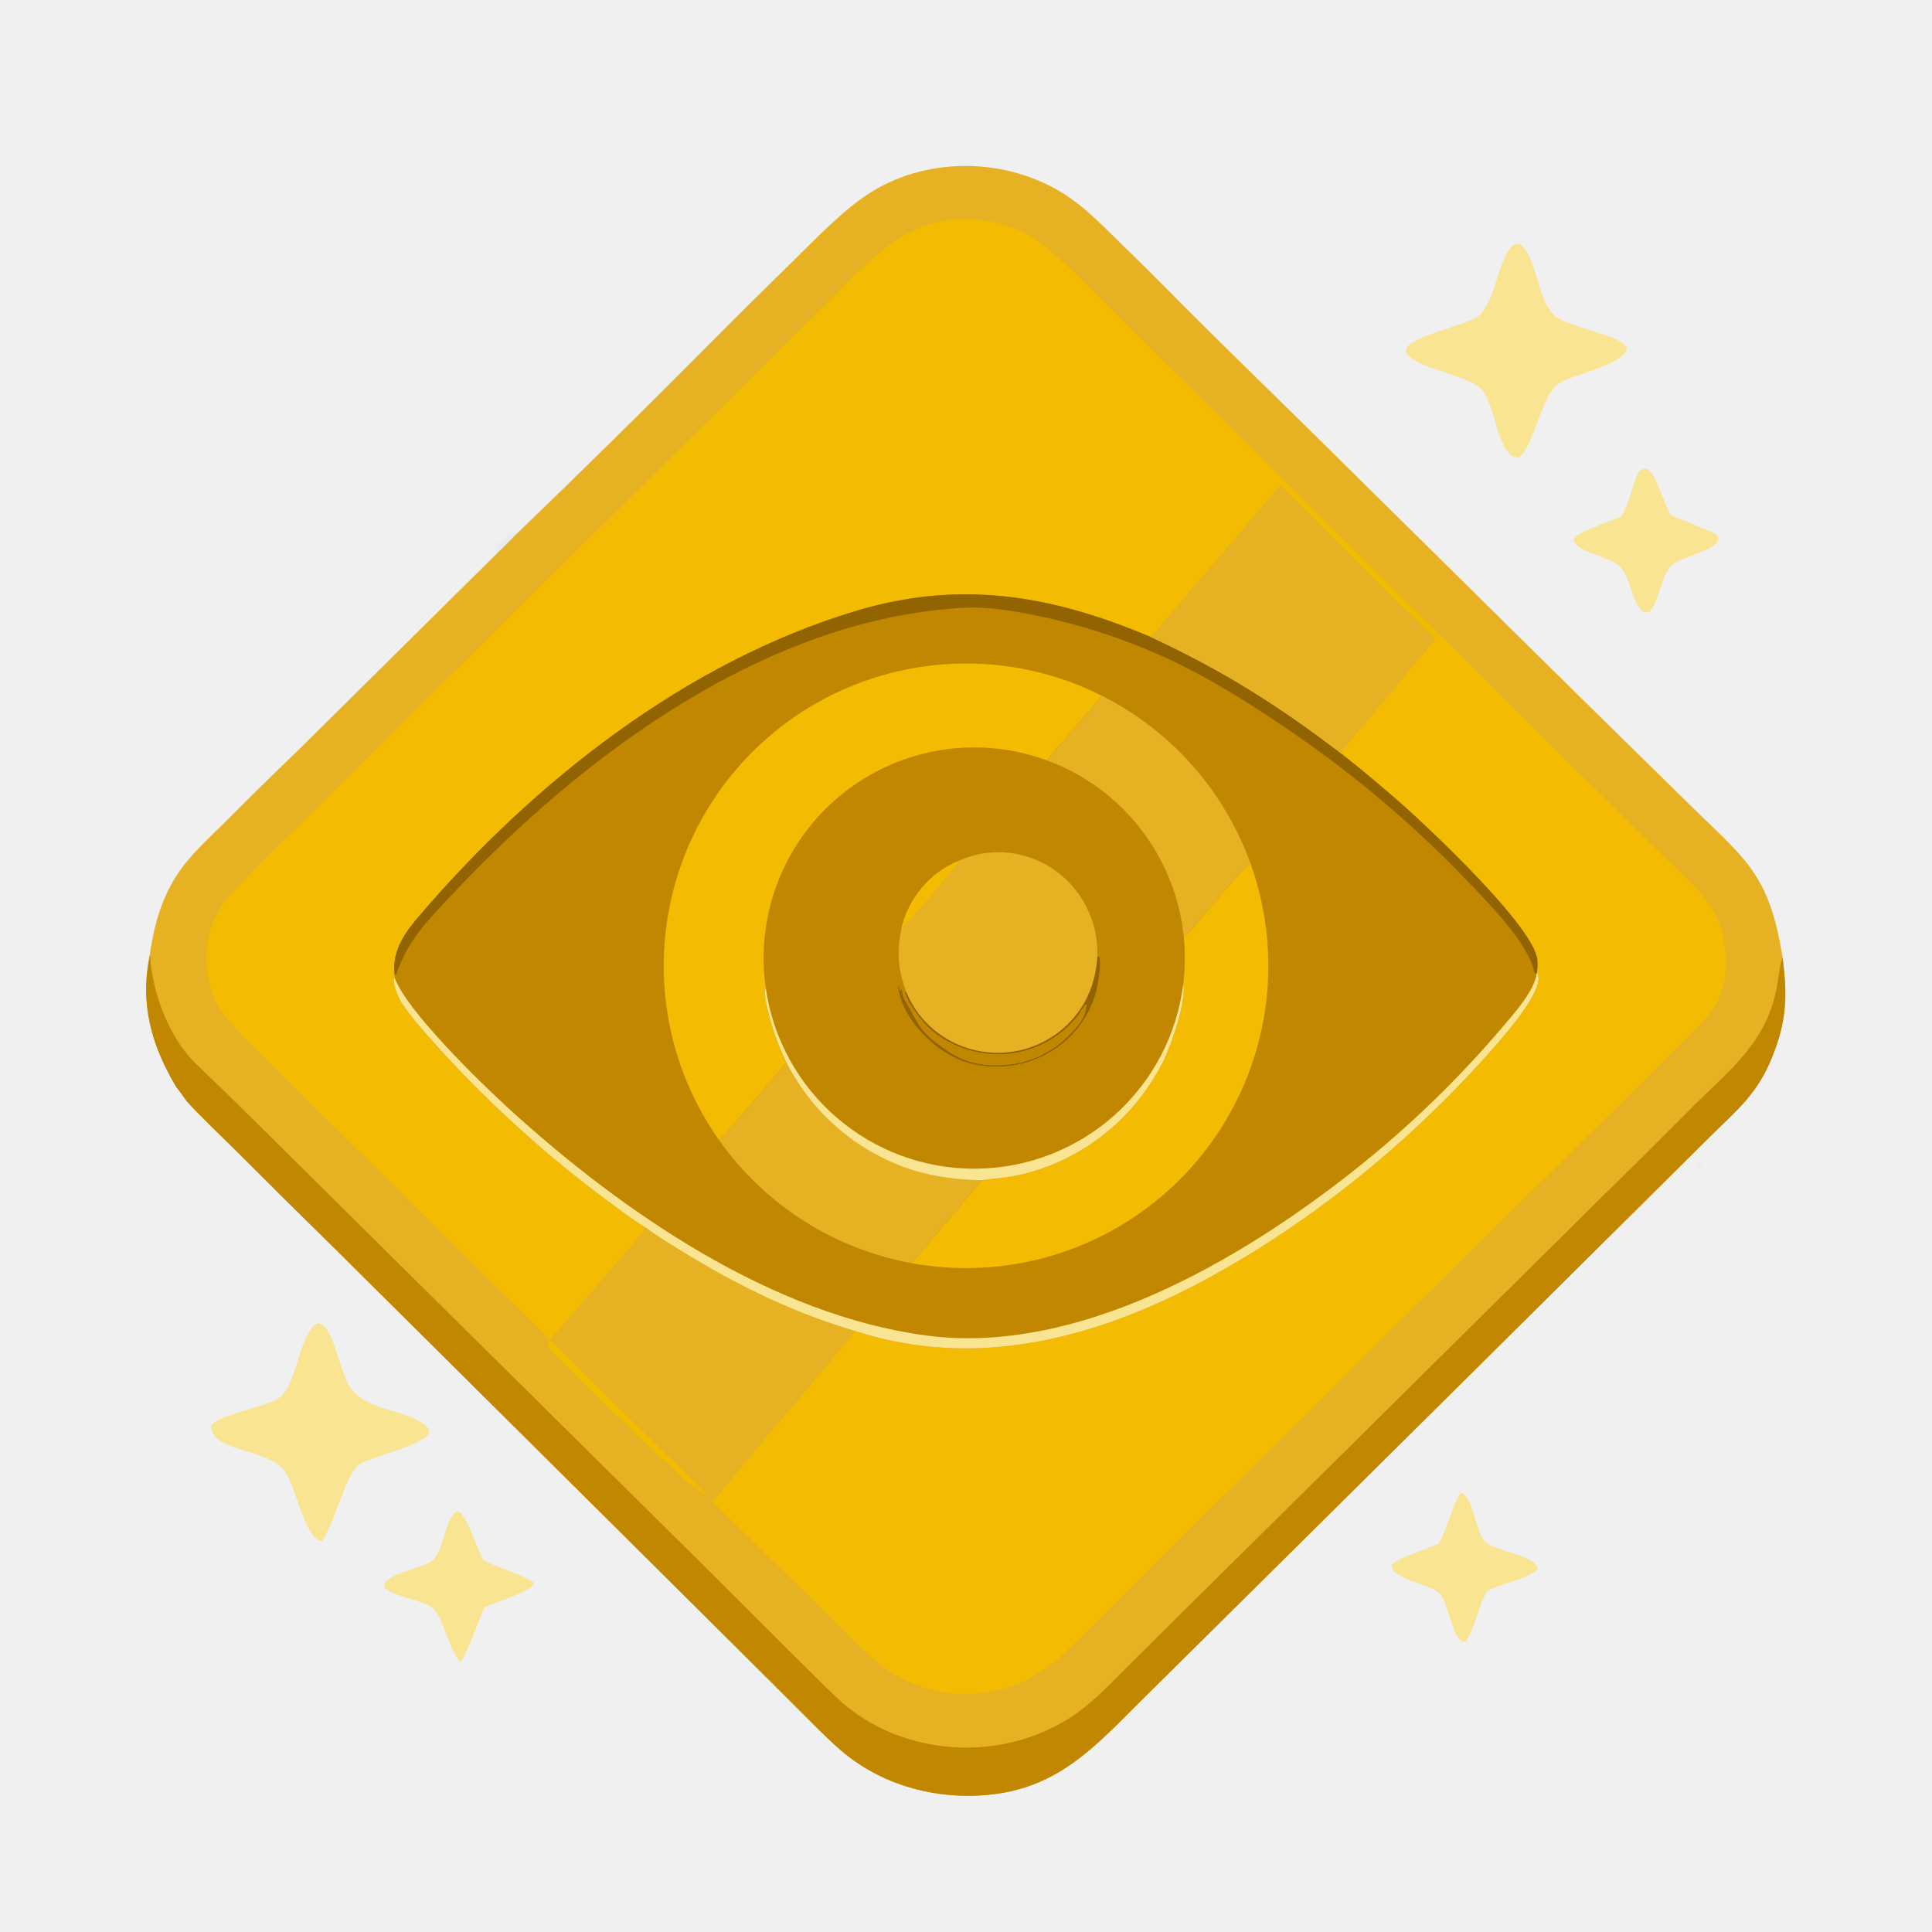
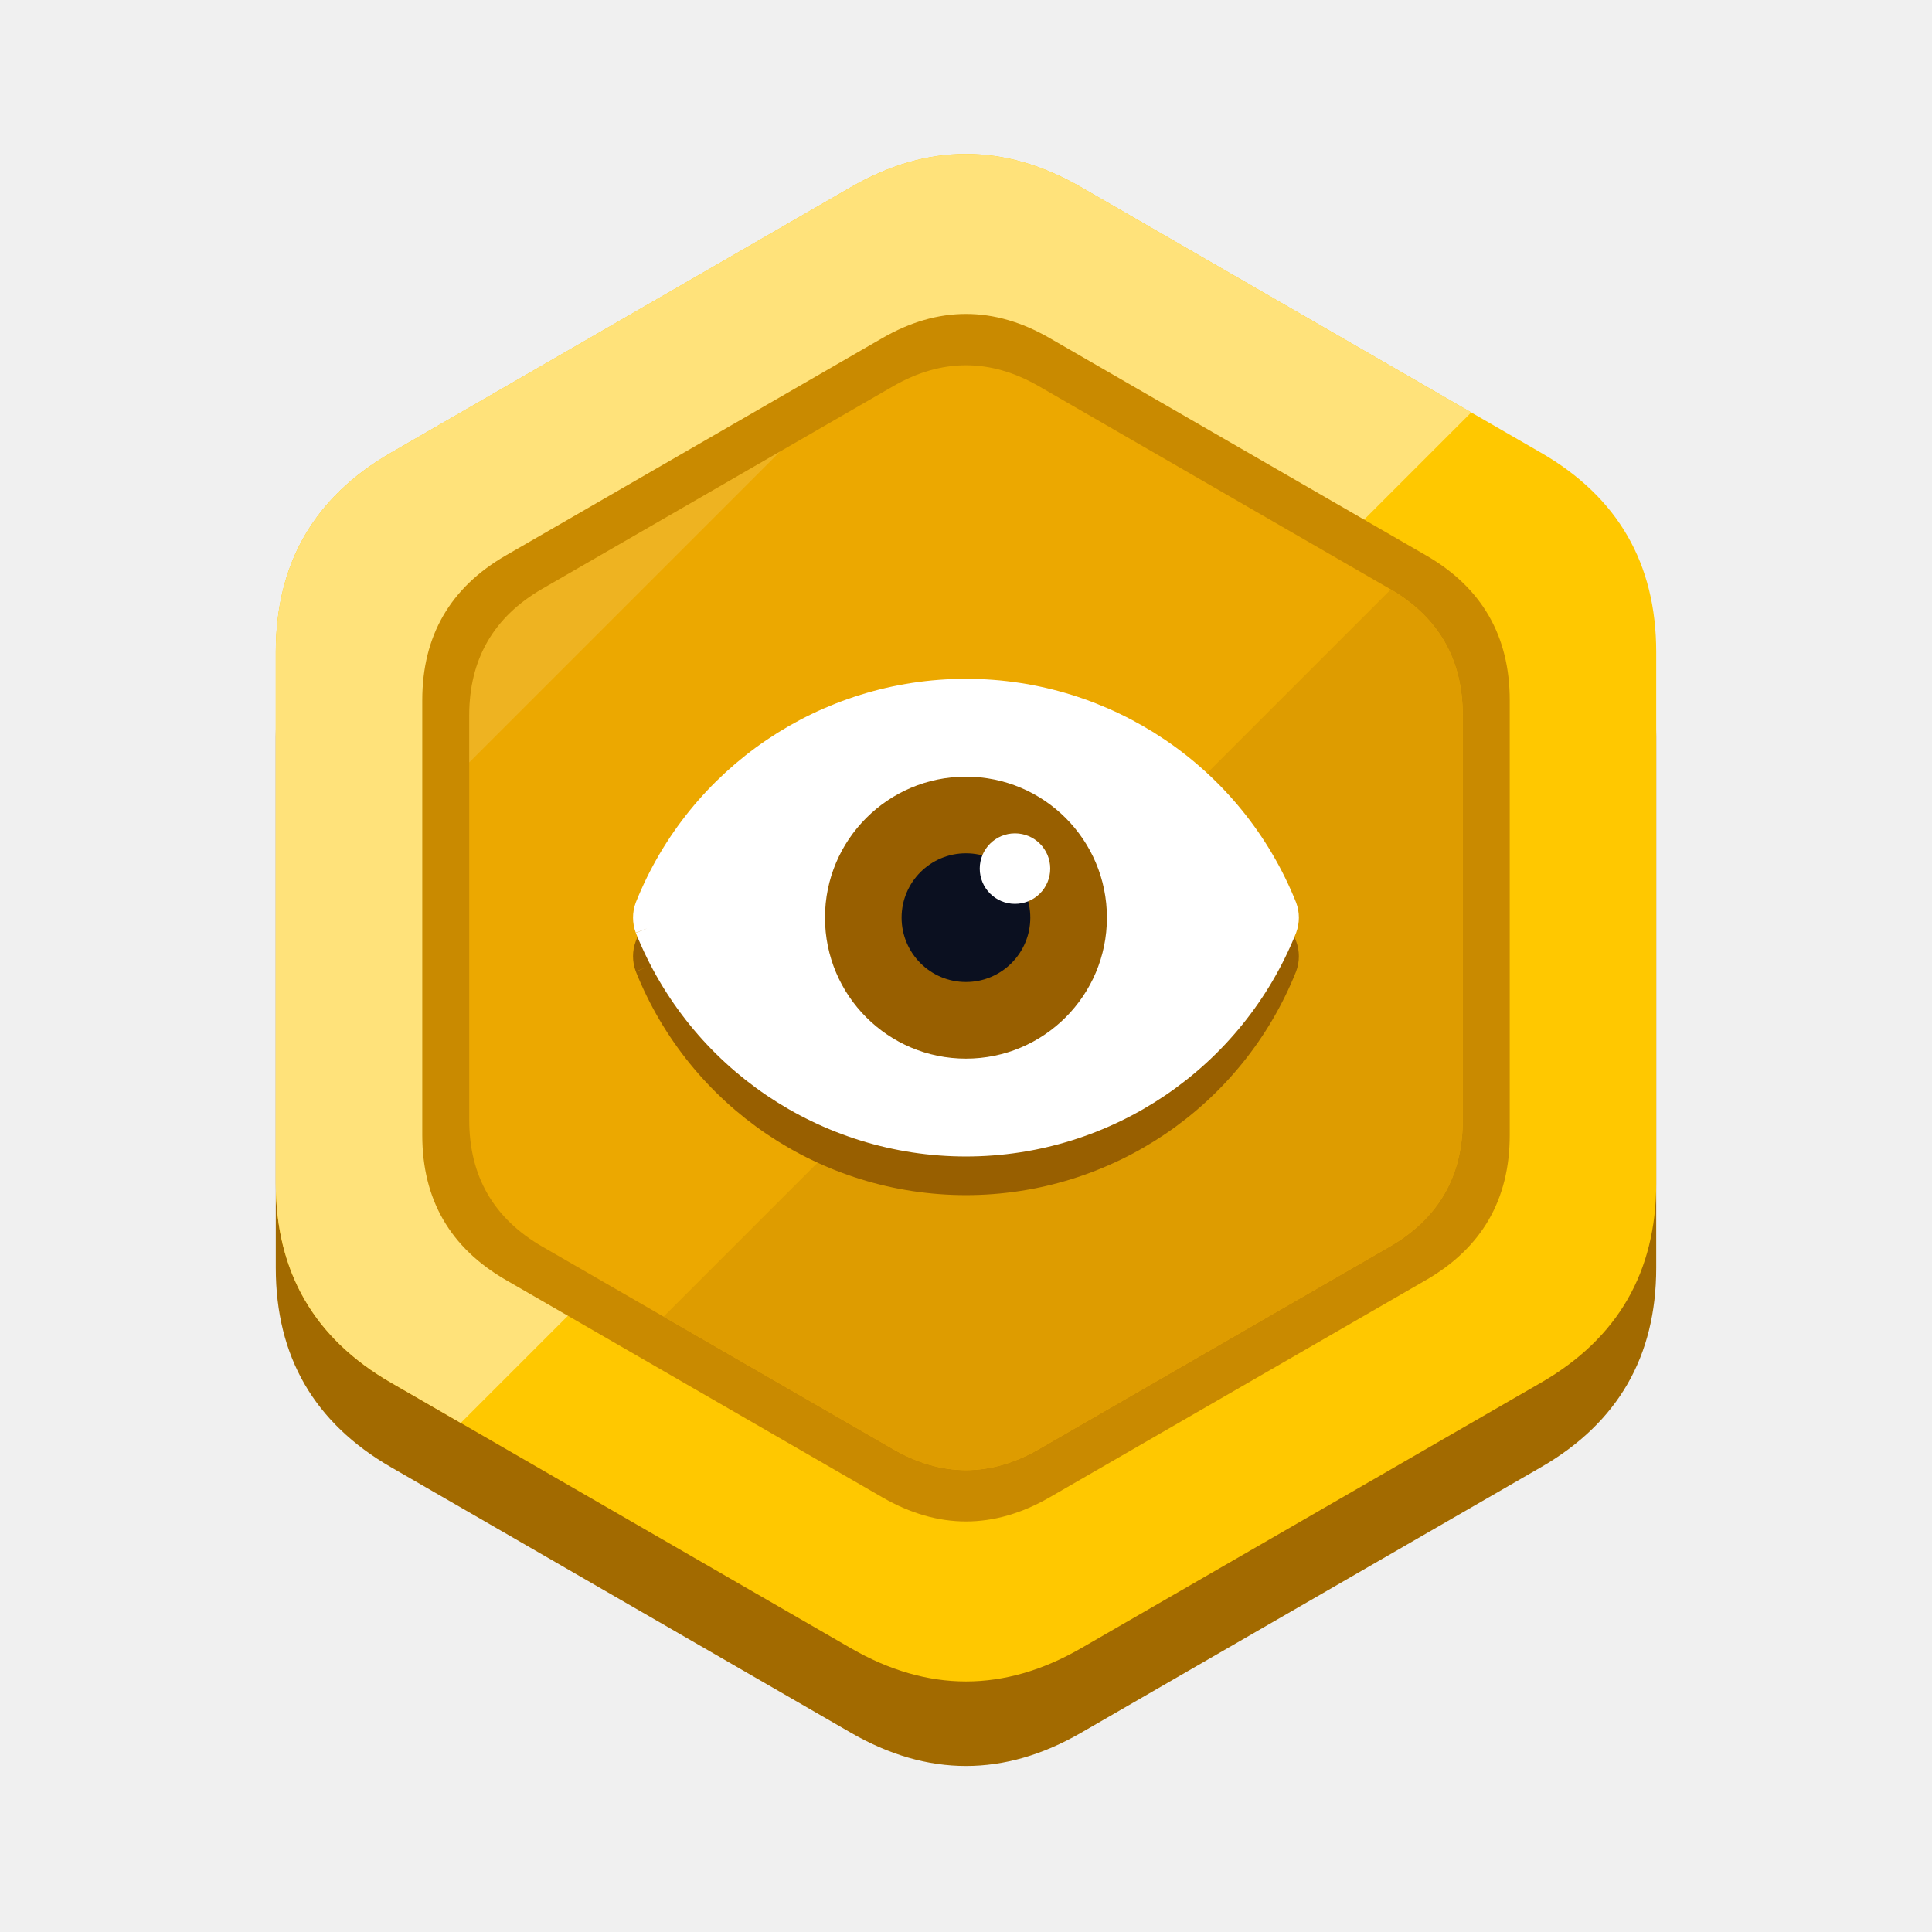
- <svg xmlns="http://www.w3.org/2000/svg" width="1024" height="1024" viewBox="0 0 1024 1024">
-   <path fill="#E6B123" d="M273.541 283.22C307.777 250.287 341.633 216.964 375.104 183.255C390.069 168.165 405.156 153.197 420.364 138.353C432.539 126.399 446.847 111.278 461.064 102.251C493.061 81.933 536.852 83.556 567.686 105.3C576.811 111.752 584.996 120.167 592.988 127.97C603.785 138.457 614.464 149.065 625.023 159.792C647.689 182.617 671.227 205.329 694.193 227.975L833.932 365.979L893.688 424.652C924.844 455.488 937.537 461.996 944.81 507.511C947.394 528.015 947.093 541.013 939.123 560.653C931.34 579.833 920.833 588.212 906.64 602.163L876.687 631.9L774.522 733.262L642.915 863.681L604.89 901.32C580.37 925.769 560.946 947.637 524.168 951.271C497.171 953.938 469.502 946.912 448.056 929.701C441.379 924.225 436.115 918.897 429.993 912.828L404.21 887.079L319.558 802.919L178.415 662.752C160.022 644.732 141.731 626.609 123.542 608.384C116.678 601.51 104.933 590.486 98.818 583.491C97.033 580.982 95.25 578.399 93.327 576C80.144 553.75 73.969 531.883 79.504 505.826C79.514 504.138 80.417 499.77 80.769 497.848C83.159 484.828 87.948 471.775 95.69 460.942C102.176 451.867 111.376 443.606 119.39 435.646C131.892 423.054 144.544 410.613 157.344 398.324L263.686 293.047C267.062 289.864 270.348 286.587 273.541 283.22Z" />
-   <path fill="#C18701" d="M93.327 576C80.144 553.75 73.969 531.883 79.504 505.826C80.408 525.63 89.511 549.937 103.763 563.754C112.671 572.39 121.708 580.922 130.506 589.717L215.324 673.715L376.003 832.784L422.468 879.174C429.459 886.108 436.404 893.091 443.575 899.865C477.735 932.129 533.292 934.926 571.224 907.645C580.647 900.867 588.51 892.408 596.747 884.24L627.951 853.229L719.422 762.747L848.489 634.905C864.82 618.95 881.019 602.862 897.086 586.642C918.185 565.745 937.509 551.508 942.29 520.206C942.885 516.308 943.378 510.879 944.81 507.511C947.394 528.015 947.093 541.013 939.123 560.653C931.34 579.833 920.833 588.212 906.64 602.163L876.687 631.9L774.522 733.262L642.915 863.681L604.89 901.32C580.37 925.769 560.946 947.637 524.168 951.271C497.171 953.938 469.502 946.912 448.056 929.701C441.379 924.225 436.115 918.897 429.993 912.828L404.21 887.079L319.558 802.919L178.415 662.752C160.022 644.732 141.731 626.609 123.542 608.384C116.678 601.51 104.933 590.486 98.818 583.491C97.033 580.982 95.25 578.399 93.327 576Z" />
-   <path fill="#F3BB02" d="M291.068 710.009C280.931 699.146 267.993 687.287 257.256 676.502C223.581 642.675 189.156 609.479 155.476 575.638C143.028 563.132 126.846 549.105 116.736 535.163C111.489 527.926 109.066 514.185 109.43 505.205C109.944 494.96 113.556 485.113 119.787 476.966C123.704 471.945 129.467 466.412 133.906 461.804C143.223 452.132 152.981 442.891 162.585 433.507L232.624 364.161L377.693 220.588L436.995 162.085C460.143 139.366 479.59 113.866 515.519 116.242C528.471 117.098 541.157 120.96 551.816 128.855C566.086 140.224 579.807 155.312 593.145 168.196C628.911 203.237 664.489 238.468 699.879 273.889L830.764 403.496L873.798 445.996C882.896 454.908 892.272 464.283 900.936 472.952C916.985 489.009 920.483 522.095 904.489 539.215C888.079 556.78 869.057 574.968 851.663 592.057L749.312 693.027C708.17 734.06 666.823 774.887 625.272 815.507C610.925 829.973 596.471 844.333 581.911 858.585C575.394 865.019 566.794 874.055 560.016 879.893C545.258 892.675 526.024 899.066 506.551 897.656C494.037 896.69 481.96 892.626 471.407 885.831C463.652 880.829 456.138 872.961 449.467 866.422L428.155 845.596L396.151 814.082C390.833 808.816 382.621 801.029 377.768 795.547L374.294 792.471C369.553 789.921 365.179 786.207 361.149 782.657C352.137 774.72 292.347 717.646 290.774 713.721C290.22 712.338 290.628 711.334 291.068 710.009Z" />
-   <path fill="#C18701" d="M209.117 516.59C207.776 503.801 214.262 494.727 222.296 485.328C282.915 414.407 363.717 350.728 453.877 323.742C509.6 307.063 557.841 315.682 609.622 337.49C648.035 355.33 676.774 373.386 710.69 399.238C722.298 408.376 733.63 417.858 744.671 427.673C758.547 440.123 813.154 491.282 814.851 508.89C815.061 511.063 814.821 513.286 814.641 515.455C819.999 523.219 797.45 548.722 792.443 554.449C758.089 593.739 717.741 629.02 673.963 657.396C608.056 700.117 532.049 730.741 453.488 705.574C422.653 696.606 393.952 682.875 366.497 666.316C358.564 661.531 349.659 656.226 342.289 650.746C336.589 647.484 321.502 636.147 315.698 631.731C284.867 608.263 256.31 581.949 230.404 553.136C224.395 546.395 217.933 539.209 212.941 531.658C211.536 529.532 207.355 520.24 209.156 518.186L209.117 516.59Z" />
-   <path fill="#926401" d="M209.117 516.59C207.776 503.801 214.262 494.727 222.296 485.328C282.915 414.407 363.717 350.728 453.877 323.742C509.6 307.063 557.841 315.682 609.622 337.49C648.035 355.33 676.774 373.386 710.69 399.238C722.298 408.376 733.63 417.858 744.671 427.673C758.547 440.123 813.154 491.282 814.851 508.89C815.061 511.063 814.821 513.286 814.641 515.455L814.437 516.04C813.966 516.188 814.305 516.122 813.414 515.863C812.713 512.803 811.64 509.839 810.217 507.041C803.39 493.354 787.971 477.565 777.041 466.241C747.856 435.826 715.477 408.647 680.465 385.173C660.578 371.63 639.821 358.767 617.937 348.632C606.474 343.443 594.728 338.905 582.755 335.038C565.361 329.259 531.44 321.099 512.1 322.064C406.633 327.33 309.471 399.803 239.54 474.207C226.691 487.878 215.954 498.654 210.124 516.242L209.117 516.59Z" />
-   <path fill="#F9E491" d="M814.641 515.455C819.999 523.219 797.45 548.722 792.443 554.449C758.089 593.739 717.741 629.02 673.963 657.396C608.056 700.117 532.049 730.741 453.488 705.574C422.653 696.606 393.952 682.875 366.497 666.316C358.564 661.531 349.659 656.226 342.289 650.746C336.589 647.484 321.502 636.147 315.698 631.731C284.867 608.263 256.31 581.949 230.404 553.136C224.395 546.395 217.933 539.209 212.941 531.658C211.536 529.532 207.355 520.24 209.156 518.186C215.548 535.959 255.106 574.299 270.05 587.915C329.957 642.499 409.344 697.144 491.291 707.883C571.285 718.367 657.272 668.054 717.472 620.485C746.185 597.792 772.588 572.321 796.297 544.441C802.251 537.433 813.368 525.145 814.437 516.04L814.641 515.455Z" />
-   <path fill="#C18701" d="M381.103 604.26C338.726 544.192 342.663 462.993 390.652 407.307C438.641 351.62 518.369 335.735 584.036 368.777C620.573 387.161 648.696 418.822 662.641 457.273C682.209 511.227 671.423 571.525 634.366 615.35C597.309 659.175 539.641 679.832 483.186 669.503C441.931 661.954 405.28 638.531 381.103 604.26Z" />
-   <path fill="#F3BB02" d="M381.103 604.26C338.726 544.192 342.663 462.993 390.652 407.307C438.641 351.62 518.369 335.735 584.036 368.777C574.872 379.934 563.6 391.915 554.915 403.03C518.041 389.458 476.746 396.273 446.187 420.972C415.628 445.671 400.305 484.618 405.841 523.519C403.982 527.455 409.253 544.415 410.704 548.517C412.485 553.503 414.529 558.391 416.829 563.16L393.27 590.745C390.956 593.45 383.56 602.431 381.103 604.26Z" />
-   <path fill="#F3BB02" d="M662.641 457.273C682.209 511.227 671.423 571.525 634.366 615.35C597.309 659.175 539.641 679.832 483.186 669.503C495.555 654.795 508.189 640.3 520.422 625.52C524.959 624.882 529.531 624.551 534.095 623.865C562.29 619.628 588.859 602.896 605.776 579.947C609.757 574.583 613.287 568.899 616.329 562.951C620.932 553.762 628.765 531.313 627.199 521.048C628.171 512.924 628.246 504.719 627.425 496.579C630.607 494.347 636.205 487.09 639.018 483.874C646.795 474.983 654.142 465.519 662.641 457.273Z" />
-   <path fill="#E6B123" d="M416.829 563.16C430.427 589.966 454.045 610.33 482.56 619.837C494.132 623.574 508.207 625.547 520.422 625.52C508.189 640.3 495.555 654.795 483.186 669.503C441.931 661.954 405.28 638.531 381.103 604.26C383.56 602.431 390.956 593.45 393.27 590.745L416.829 563.16Z" />
-   <path fill="#E6B123" d="M584.036 368.777C620.573 387.161 648.696 418.822 662.641 457.273C654.142 465.519 646.795 474.983 639.018 483.874C636.205 487.09 630.607 494.347 627.425 496.579C623.136 454.094 594.988 417.778 554.915 403.03C563.6 391.915 574.872 379.934 584.036 368.777Z" />
-   <path fill="#F9E491" d="M627.199 521.048C628.765 531.313 620.932 553.762 616.329 562.951C613.287 568.899 609.757 574.583 605.776 579.947C588.859 602.896 562.29 619.628 534.095 623.865C529.531 624.551 524.959 624.882 520.422 625.52C508.207 625.547 494.132 623.574 482.56 619.837C454.045 610.33 430.427 589.966 416.829 563.16C414.529 558.391 412.485 553.503 410.704 548.517C409.253 544.415 403.982 527.455 405.841 523.519C413.738 579.009 461.559 620.04 517.604 619.414C573.65 618.788 620.543 576.7 627.199 521.048Z" />
-   <path fill="#E6B123" d="M508.495 456.125C520.291 450.593 534.551 450.393 546.739 454.782C560.124 459.686 570.964 469.781 576.809 482.782C580.72 491.346 581.587 497.794 581.625 507.005L582.507 506.899C584.205 509.742 581.985 521.684 581.118 525.107C573.658 554.563 542.878 571.202 513.864 563.593C496.637 559.075 477.598 540.268 475.866 522.282C476.594 522.83 476.834 524.274 477.196 525.359L477.589 524.126C478.484 524.981 477.899 527.09 479.475 529.769C485.769 540.464 486.597 545.372 497.058 553.319C507.695 561.398 515.985 564.982 529.822 564.555C544.283 564.318 557.674 558.192 567.592 547.659C571.914 543.068 575.448 539.164 575.754 532.616L575.288 532.582C573.535 534.802 572.435 536.98 571.009 538.742C562.099 549.843 549.146 556.952 534.997 558.509C520.285 560.091 505.551 555.736 494.063 546.41C489.661 542.837 480.95 531.724 479.629 526.103L480.168 525.493C475.901 513.457 475.172 504.411 477.833 491.91C481.5 475.995 493.283 462.095 508.495 456.125Z" />
-   <path fill="#926401" d="M581.625 507.005L582.507 506.899C584.205 509.742 581.985 521.684 581.118 525.107C573.658 554.563 542.878 571.202 513.864 563.593C496.637 559.075 477.598 540.268 475.866 522.282C476.594 522.83 476.834 524.274 477.196 525.359L477.589 524.126C478.484 524.981 477.899 527.09 479.475 529.769C485.769 540.464 486.597 545.372 497.058 553.319C507.695 561.398 515.985 564.982 529.822 564.555C544.283 564.318 557.674 558.192 567.592 547.659C571.914 543.068 575.448 539.164 575.754 532.616L575.288 532.582C573.535 534.802 572.435 536.98 571.009 538.742C562.099 549.843 549.146 556.952 534.997 558.509C520.285 560.091 505.551 555.736 494.063 546.41C489.661 542.837 480.95 531.724 479.629 526.103L480.168 525.493C482.434 530.72 485.09 535.354 488.804 539.703C497.905 550.241 510.796 556.763 524.677 557.854C538.874 558.966 552.923 554.325 563.665 544.975C574.982 535.03 580.722 521.889 581.625 507.005Z" />
-   <path fill="#F3BB02" d="M477.833 491.91C481.5 475.995 493.283 462.095 508.495 456.125C505.808 460.247 480.821 490.216 477.833 491.91Z" />
-   <path fill="#E6B123" d="M342.289 650.746C349.659 656.226 358.564 661.531 366.497 666.316C393.952 682.875 422.653 696.606 453.488 705.574C436.154 726.408 418.684 747.129 401.081 767.737C393.875 776.24 385.076 787.88 377.768 795.547L374.294 792.471C372.885 789.756 359.393 777.07 356.414 774.102L291.383 710.082C302.121 698.091 312.68 685.942 323.057 673.638C329.354 666.263 336.372 658.358 342.289 650.746Z" />
-   <path fill="#E6B123" d="M678.493 257.118C697.84 275.929 716.99 294.943 735.94 314.154C742.985 321.21 754.659 331.902 760.86 338.74L733.263 371.763C725.884 380.513 717.496 390.14 710.69 399.238C676.774 373.386 648.035 355.33 609.622 337.49C612.803 334.666 616.985 329.419 619.825 326.074L636.433 306.523C645.986 295.464 655.475 284.351 664.903 273.184C669.078 268.276 674.746 262.084 678.493 257.118Z" />
-   <path fill="#F9E491" d="M802.975 129.371C803.684 129.386 805.994 129.434 806.399 129.861C815.158 139.099 814.466 157.293 823.36 166.783C829.46 173.292 859.726 177.498 862.368 184.459C861.079 193.638 831.589 198.757 825.323 203.786C817.136 210.356 813.072 235.683 805.078 242.586C793.224 242.388 792.827 213.452 784.891 205.992C776.995 198.571 752.663 195.688 746.138 187.997C738.666 179.189 780.724 172.079 784.077 167.08C793.475 158.251 793.832 135.466 802.975 129.371Z" />
-   <path fill="#F9E491" d="M168.176 701.359C169.475 701.569 170.44 701.733 171.465 702.66C178.125 708.678 180.519 730.085 187.298 737.561C196.028 747.188 212.781 747.129 223.509 753.999C225.143 755.045 227.071 756.476 227.418 758.512C228.502 764.872 195.781 772.473 190.291 776.182C183.727 780.616 176.791 808.059 170.824 816.648C162.01 817.071 156.712 787.498 150.834 779.607C142.029 767.787 113.989 769.931 111.815 756.723C110.8 750.559 144.101 745.423 148.463 740.385C157.922 732.356 158.467 706.75 168.176 701.359Z" />
-   <path fill="#F9E491" d="M871.064 248.433C871.662 248.471 872.428 248.474 873.017 248.641C877.421 249.891 882.324 268.122 885.547 273.022C892.96 276.139 901.158 279.189 908.482 282.568C910.025 283.28 910.431 284.41 910.79 285.821C909.024 292.375 889.897 295.208 885.419 300.163C880.137 306.01 879.553 318.542 874.092 324.489C873.329 324.519 871.153 324.635 870.627 324.19C864.618 318.08 864.948 308.997 859.77 301.599C854.942 294.702 835.42 293.255 833.995 285.968C835.884 281.817 853.426 276.35 859.396 273.661C863.985 266.197 864.551 258.284 868.347 250.592C868.768 249.739 870.217 248.906 871.064 248.433Z" />
-   <path fill="#F9E491" d="M242.293 800.959C242.831 801.18 243.49 801.449 244.27 801.768C248.957 808.133 252.48 819.515 256.134 826.81C262.281 830.504 280.325 835.684 282.884 838.994L282.716 840.006C278.523 844.554 263.52 848.917 256.916 851.971C252.932 859.948 248.896 873.762 244.157 880.782C238.834 876.566 234.516 856.856 229.494 852.393C224.997 848.395 209.185 846.407 204.275 841.909C203.351 841.062 203.614 840.158 203.763 839.197C207.932 833.091 223.683 831.523 229.253 827.016C235.21 822.197 235.789 804.333 242.293 800.959Z" />
-   <path fill="#F9E491" d="M774.246 791.129C781.208 793.585 781.973 812.028 787.299 817.317C792.078 822.062 814.041 824.314 814.984 831.551C812.947 835.587 793.677 840.154 788.341 843.173C784.086 849.41 782.248 861.889 776.94 869.808C776.729 869.94 775.771 870.284 775.498 870.389C769.908 868.064 767.582 850.02 763.285 844.898C758.776 839.523 736.642 836.977 737.631 829.457C740.115 825.996 756.478 821.093 762.029 818.297L762.558 818.024C767.241 810.285 769.065 799.165 774.246 791.129Z" />
-   <path fill="#030204" fill-opacity="0.016" d="M263.686 293.047C263.156 291.156 263.003 290.408 262.738 288.462C264.198 285.83 263.967 288.429 265.706 287.013C269.232 284.14 267.825 281.092 273.541 283.22C270.348 286.587 267.062 289.864 263.686 293.047Z" />
-   <path fill="#030204" fill-opacity="0.016" d="M901.716 616.566L902.455 616.558L902.474 617.384C901.235 618.685 899.627 620.745 898.125 621.311C898.525 619.741 899.455 619.384 899.597 616.955C900.324 616.835 900.994 616.707 901.716 616.566Z" />
-   <path fill="#030204" fill-opacity="0.012" d="M848.326 662.436L848.582 662.897C848.501 664.174 848.594 664.215 848.908 665.473L848.058 666.824C847.088 666.096 846.741 665.526 846.594 664.391L848.326 662.436Z" />
-   <path fill="#030204" fill-opacity="0.012" d="M831.904 678.771L832.515 679.119C832.55 680.219 832.407 680.3 832.823 681.322L832.046 681.685C831.536 681.874 831.839 681.813 831.121 681.757C830.475 680.868 830.618 681.32 830.52 680.468L831.904 678.771Z" />
-   <path fill="#030204" fill-opacity="0.02" d="M867.685 643.607L868.867 643.876L869.256 644.511L867.372 646.63L866.915 647.017C866.562 645.888 867.187 645.019 867.685 643.607Z" />
+ <svg xmlns="http://www.w3.org/2000/svg" viewBox="0 0 160 160" width="160" height="160">
+   <defs>
+     <clipPath id="A-discrimination-or-o">
+       <path d="M70.47 15.50Q80.00 10.00 89.53 15.50L127.63 37.50Q137.16 43.00 137.16 54.00L137.16 98.00Q137.16 109.00 127.63 114.50L89.53 136.50Q80.00 142.00 70.47 136.50L32.37 114.50Q22.84 109.00 22.84 98.00L22.84 54.00Q22.84 43.00 32.37 37.50Z" />
+     </clipPath>
+     <clipPath id="A-discrimination-or-f">
+       <path d="M73.94 32.00Q80.00 28.50 86.06 32.00L115.07 48.75Q121.14 52.25 121.14 59.25L121.14 92.75Q121.14 99.75 115.07 103.25L86.06 120.00Q80.00 123.50 73.94 120.00L44.93 103.25Q38.86 99.75 38.86 92.75L38.86 59.25Q38.86 52.25 44.93 48.75Z" />
+     </clipPath>
+   </defs>
+   <g fill="#A26A00" transform="translate(0 7)">
+     <path d="M70.47 15.50Q80.00 10.00 89.53 15.50L127.63 37.50Q137.16 43.00 137.16 54.00L137.16 98.00Q137.16 109.00 127.63 114.50L89.53 136.50Q80.00 142.00 70.47 136.50L32.37 114.50Q22.84 109.00 22.84 98.00L22.84 54.00Q22.84 43.00 32.37 37.50Z" />
+   </g>
+   <g fill="#FFC800">
+     <path d="M70.47 15.50Q80.00 10.00 89.53 15.50L127.63 37.50Q137.16 43.00 137.16 54.00L137.16 98.00Q137.16 109.00 127.63 114.50L89.53 136.50Q80.00 142.00 70.47 136.50L32.37 114.50Q22.84 109.00 22.84 98.00L22.84 54.00Q22.84 43.00 32.37 37.50Z" />
+   </g>
+   <g fill="#FFE27A" clip-path="url(#A-discrimination-or-o)">
+     <polygon points="480,-324 -320,476 -320,-324" />
+   </g>
+   <g fill="#C98A00">
+     <path d="M73.07 28.00Q80.00 24.00 86.93 28.00L118.11 46.00Q125.03 50.00 125.03 58.00L125.03 94.00Q125.03 102.00 118.11 106.00L86.93 124.00Q80.00 128.00 73.07 124.00L41.89 106.00Q34.97 102.00 34.97 94.00L34.97 58.00Q34.97 50.00 41.89 46.00Z" />
+   </g>
+   <g fill="#ECA800">
+     <path d="M73.94 32.00Q80.00 28.50 86.06 32.00L115.07 48.75Q121.14 52.25 121.14 59.25L121.14 92.75Q121.14 99.75 115.07 103.25L86.06 120.00Q80.00 123.50 73.94 120.00L44.93 103.25Q38.86 99.75 38.86 92.75L38.86 59.25Q38.86 52.25 44.93 48.75Z" />
+   </g>
+   <g fill="#DE9C00" clip-path="url(#A-discrimination-or-f)">
+     <polygon points="480,-316 -320,484 480,476" />
+   </g>
+   <g fill="#FFFFFF" fill-opacity="0.13" clip-path="url(#A-discrimination-or-f)">
+     <polygon points="20,70 74,16 86,16 20,82" />
+   </g>
+   <g fill="#985F00" stroke="#985F00" stroke-width="0" transform="translate(49.54 48.74) scale(2.538)">
+     <path d="M1.6 12.35a1 1 0 0 1 0-.7 11.2 11.2 0 0 1 20.8 0 1 1 0 0 1 0 .7 11.2 11.2 0 0 1-20.8 0" stroke-width="0.8" stroke-linejoin="round" />
+   </g>
+   <g transform="translate(49.54 45.54) scale(2.538)">
+     <g fill="#FFFFFF" stroke="#FFFFFF" stroke-width="0">
+       <path d="M1.6 12.35a1 1 0 0 1 0-.7 11.2 11.2 0 0 1 20.8 0 1 1 0 0 1 0 .7 11.2 11.2 0 0 1-20.8 0" stroke-width="0.8" stroke-linejoin="round" />
+     </g>
+     <circle cx="12" cy="12" r="4.6" fill="#985F00" />
+     <circle cx="12" cy="12" r="2.1" fill="#0B1020" />
+     <circle cx="13.6" cy="10.4" r="1.15" fill="#FFFFFF" />
+   </g>
</svg>
